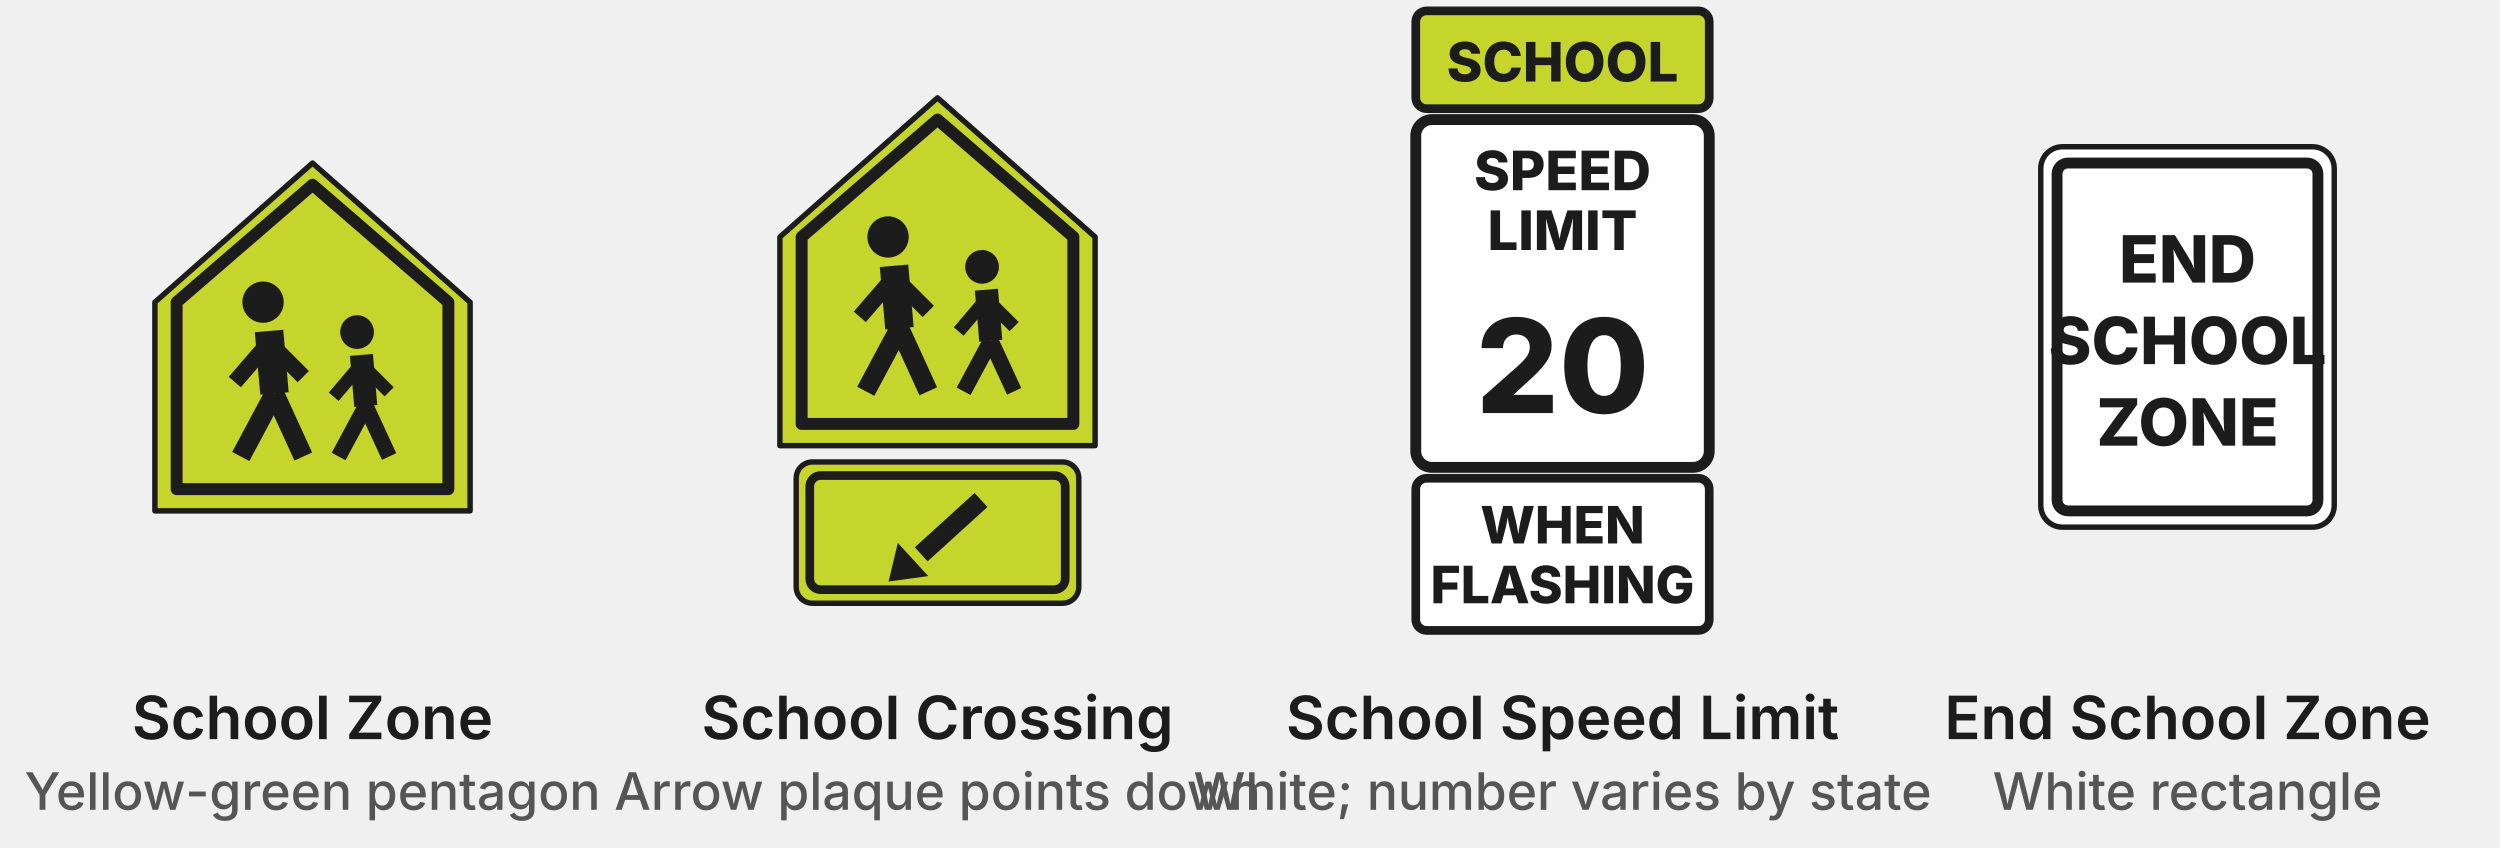
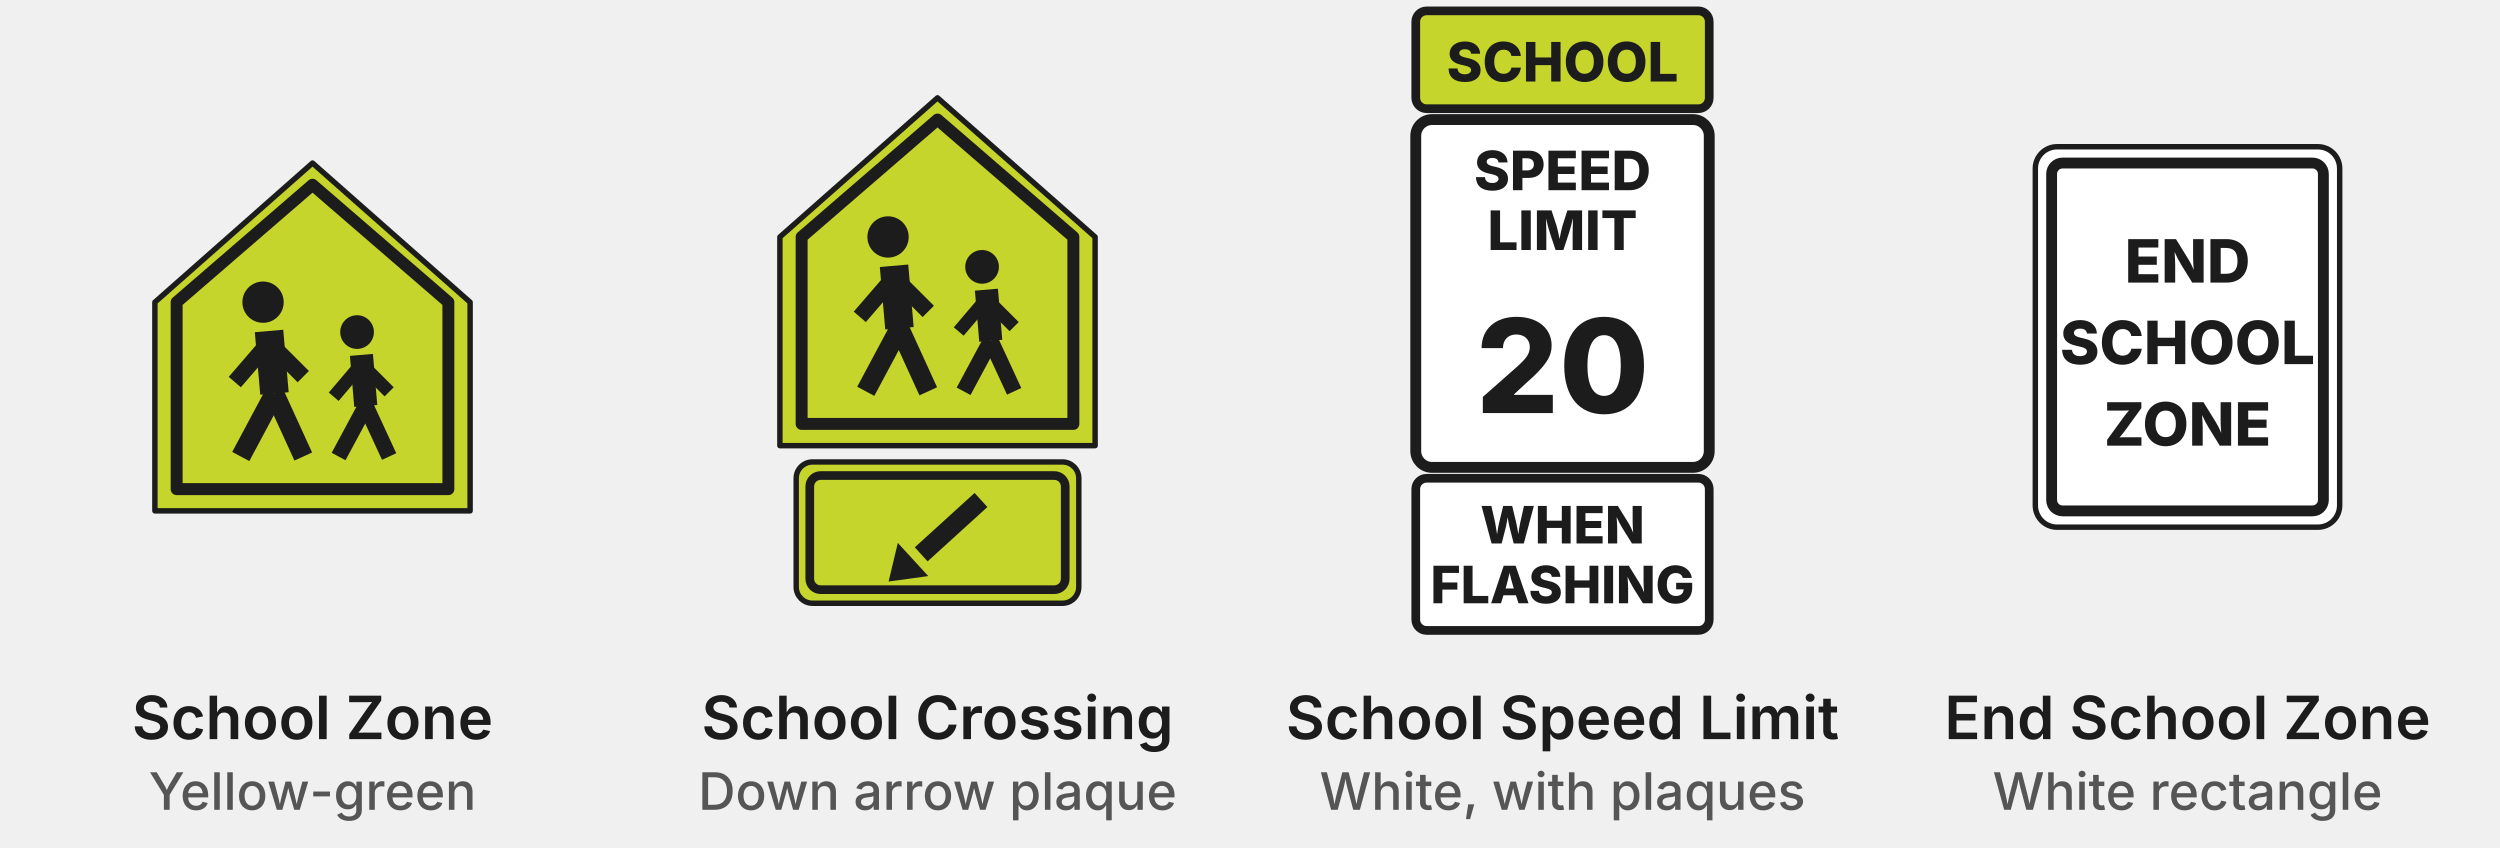
<svg xmlns="http://www.w3.org/2000/svg" viewBox="0 0 460 156" font-family="Inter, Arial, sans-serif">
  <style>
    .lbl { font-size: 11px; font-weight: 600; fill: #1c1c1c; text-anchor: middle; }
    .sub { font-size: 9.5px; font-weight: 500; fill: #555; text-anchor: middle; }
  </style>
  <g transform="translate(57.5,62)">
    <polygon points="0,-32.0 29.0,-6.4 29.0,32.0 -29.0,32.0 -29.0,-6.4" fill="#C6D52B" stroke="#1c1c1c" stroke-width="1" stroke-linejoin="round" />
    <polygon points="0,-28.0 25.0,-6.4 25.0,28.0 -25.0,28.0 -25.0,-6.4" fill="none" stroke="#1c1c1c" stroke-width="2.2" stroke-linejoin="round" />
    <circle cx="-9.1" cy="-6.4" r="3.8" fill="#1c1c1c" />
    <path d="M-8.0,-1.1 L-7.0,10.4" fill="none" stroke="#1c1c1c" stroke-width="5.25" />
    <path d="M-7.0,10.4 L-13.2,22.0" fill="none" stroke="#1c1c1c" stroke-width="3.57" />
    <path d="M-7.0,10.4 L-1.7,22.0" fill="none" stroke="#1c1c1c" stroke-width="3.57" />
    <path d="M-8.0,1.0 L-14.3,8.3" fill="none" stroke="#1c1c1c" stroke-width="2.94" />
    <path d="M-8.0,1.0 L-1.7,7.3" fill="none" stroke="#1c1c1c" stroke-width="2.94" />
    <circle cx="8.2" cy="-0.9" r="3.1" fill="#1c1c1c" />
    <path d="M9.0,3.3 L9.8,12.7" fill="none" stroke="#1c1c1c" stroke-width="4.25" />
    <path d="M9.8,12.7 L4.8,22.0" fill="none" stroke="#1c1c1c" stroke-width="2.89" />
    <path d="M9.8,12.7 L14.1,22.0" fill="none" stroke="#1c1c1c" stroke-width="2.89" />
    <path d="M9.0,5.0 L3.9,11.0" fill="none" stroke="#1c1c1c" stroke-width="2.38" />
    <path d="M9.0,5.0 L14.1,10.1" fill="none" stroke="#1c1c1c" stroke-width="2.38" />
  </g>
  <text class="lbl" x="57.5" y="136">School Zone</text>
-   <text class="sub" x="57.5" y="149">Yellow-green pentagon</text>
+   <text class="sub" x="57.5" y="149">Yellow-green</text>
  <g transform="translate(172.5,50)">
    <polygon points="0,-32.0 29.0,-6.4 29.0,32.0 -29.0,32.0 -29.0,-6.4" fill="#C6D52B" stroke="#1c1c1c" stroke-width="1" stroke-linejoin="round" />
    <polygon points="0,-28.0 25.0,-6.4 25.0,28.0 -25.0,28.0 -25.0,-6.4" fill="none" stroke="#1c1c1c" stroke-width="2.2" stroke-linejoin="round" />
    <circle cx="-9.1" cy="-6.4" r="3.8" fill="#1c1c1c" />
    <path d="M-8.0,-1.1 L-7.0,10.4" fill="none" stroke="#1c1c1c" stroke-width="5.25" />
    <path d="M-7.0,10.4 L-13.2,22.0" fill="none" stroke="#1c1c1c" stroke-width="3.57" />
    <path d="M-7.0,10.4 L-1.7,22.0" fill="none" stroke="#1c1c1c" stroke-width="3.57" />
    <path d="M-8.0,1.0 L-14.3,8.3" fill="none" stroke="#1c1c1c" stroke-width="2.94" />
    <path d="M-8.0,1.0 L-1.7,7.3" fill="none" stroke="#1c1c1c" stroke-width="2.94" />
    <circle cx="8.2" cy="-0.9" r="3.1" fill="#1c1c1c" />
    <path d="M9.0,3.3 L9.8,12.7" fill="none" stroke="#1c1c1c" stroke-width="4.25" />
    <path d="M9.8,12.7 L4.8,22.0" fill="none" stroke="#1c1c1c" stroke-width="2.89" />
    <path d="M9.8,12.7 L14.1,22.0" fill="none" stroke="#1c1c1c" stroke-width="2.89" />
    <path d="M9.0,5.0 L3.9,11.0" fill="none" stroke="#1c1c1c" stroke-width="2.38" />
    <path d="M9.0,5.0 L14.1,10.1" fill="none" stroke="#1c1c1c" stroke-width="2.38" />
    <g transform="translate(0,48)">
      <rect x="-26" y="-13" width="52" height="26" rx="3" fill="#C6D52B" stroke="#1c1c1c" stroke-width="1" />
      <rect x="-23.5" y="-10.5" width="47" height="21" rx="2" fill="none" stroke="#1c1c1c" stroke-width="1.6" />
      <path d="M8,-6 L-3,4" fill="none" stroke="#1c1c1c" stroke-width="3.5" />
      <polygon points="-9.0,9.0 -7.3,1.9 -1.7,8.0" fill="#1c1c1c" />
    </g>
  </g>
  <text class="lbl" x="172.5" y="136">School Crossing</text>
-   <text class="sub" x="172.5" y="149">Arrow plaque points down</text>
+   <text class="sub" x="172.5" y="149">Down arrow plaque</text>
  <g transform="translate(287.5,60)">
    <rect x="-27" y="-58" width="54" height="18" rx="2" fill="#C6D52B" stroke="#1c1c1c" stroke-width="1.6" />
    <text x="0" y="-45" font-size="10" font-weight="800" fill="#1c1c1c" text-anchor="middle">SCHOOL</text>
    <rect x="-27" y="-38" width="54" height="64" rx="3" fill="#fff" stroke="#1c1c1c" stroke-width="2" />
    <text x="0" y="-25" font-size="10" font-weight="800" fill="#1c1c1c" text-anchor="middle">SPEED</text>
    <text x="0" y="-14" font-size="10" font-weight="800" fill="#1c1c1c" text-anchor="middle">LIMIT</text>
    <text x="0" y="16" font-size="24" font-weight="800" fill="#1c1c1c" text-anchor="middle">20</text>
    <rect x="-27" y="28" width="54" height="28" rx="2" fill="#fff" stroke="#1c1c1c" stroke-width="1.6" />
    <text x="0" y="40" font-size="9.5" font-weight="800" fill="#1c1c1c" text-anchor="middle">WHEN</text>
    <text x="0" y="51" font-size="9.5" font-weight="800" fill="#1c1c1c" text-anchor="middle">FLASHING</text>
  </g>
  <text class="lbl" x="287.5" y="136">School Speed Limit</text>
-   <text class="sub" x="287.5" y="149">White; number varies by state</text>
+   <text class="sub" x="287.5" y="149">White, with plaques</text>
  <g transform="translate(402.5,62)">
-     <rect x="-27.0" y="-35.0" width="54" height="70" rx="4" fill="#fff" stroke="#1c1c1c" stroke-width="1" />
-     <rect x="-24.0" y="-32.0" width="48" height="64" rx="2" fill="none" stroke="#1c1c1c" stroke-width="2" />
-     <text x="0" y="-10" font-size="12" font-weight="800" fill="#1c1c1c" text-anchor="middle">END</text>
-     <text x="0" y="5" font-size="12" font-weight="800" fill="#1c1c1c" text-anchor="middle">SCHOOL</text>
-     <text x="0" y="20" font-size="12" font-weight="800" fill="#1c1c1c" text-anchor="middle">ZONE</text>
+     <rect x="-28.0" y="-35.0" width="56" height="70" rx="4" fill="#fff" stroke="#1c1c1c" stroke-width="1" />
+     <rect x="-25.0" y="-32.0" width="50" height="64" rx="2" fill="none" stroke="#1c1c1c" stroke-width="2" />
+     <text x="0" y="-10" font-size="11" font-weight="800" fill="#1c1c1c" text-anchor="middle">END</text>
+     <text x="0" y="5" font-size="11" font-weight="800" fill="#1c1c1c" text-anchor="middle">SCHOOL</text>
+     <text x="0" y="20" font-size="11" font-weight="800" fill="#1c1c1c" text-anchor="middle">ZONE</text>
  </g>
  <text class="lbl" x="402.5" y="136">End School Zone</text>
  <text class="sub" x="402.5" y="149">White rectangle</text>
</svg>
